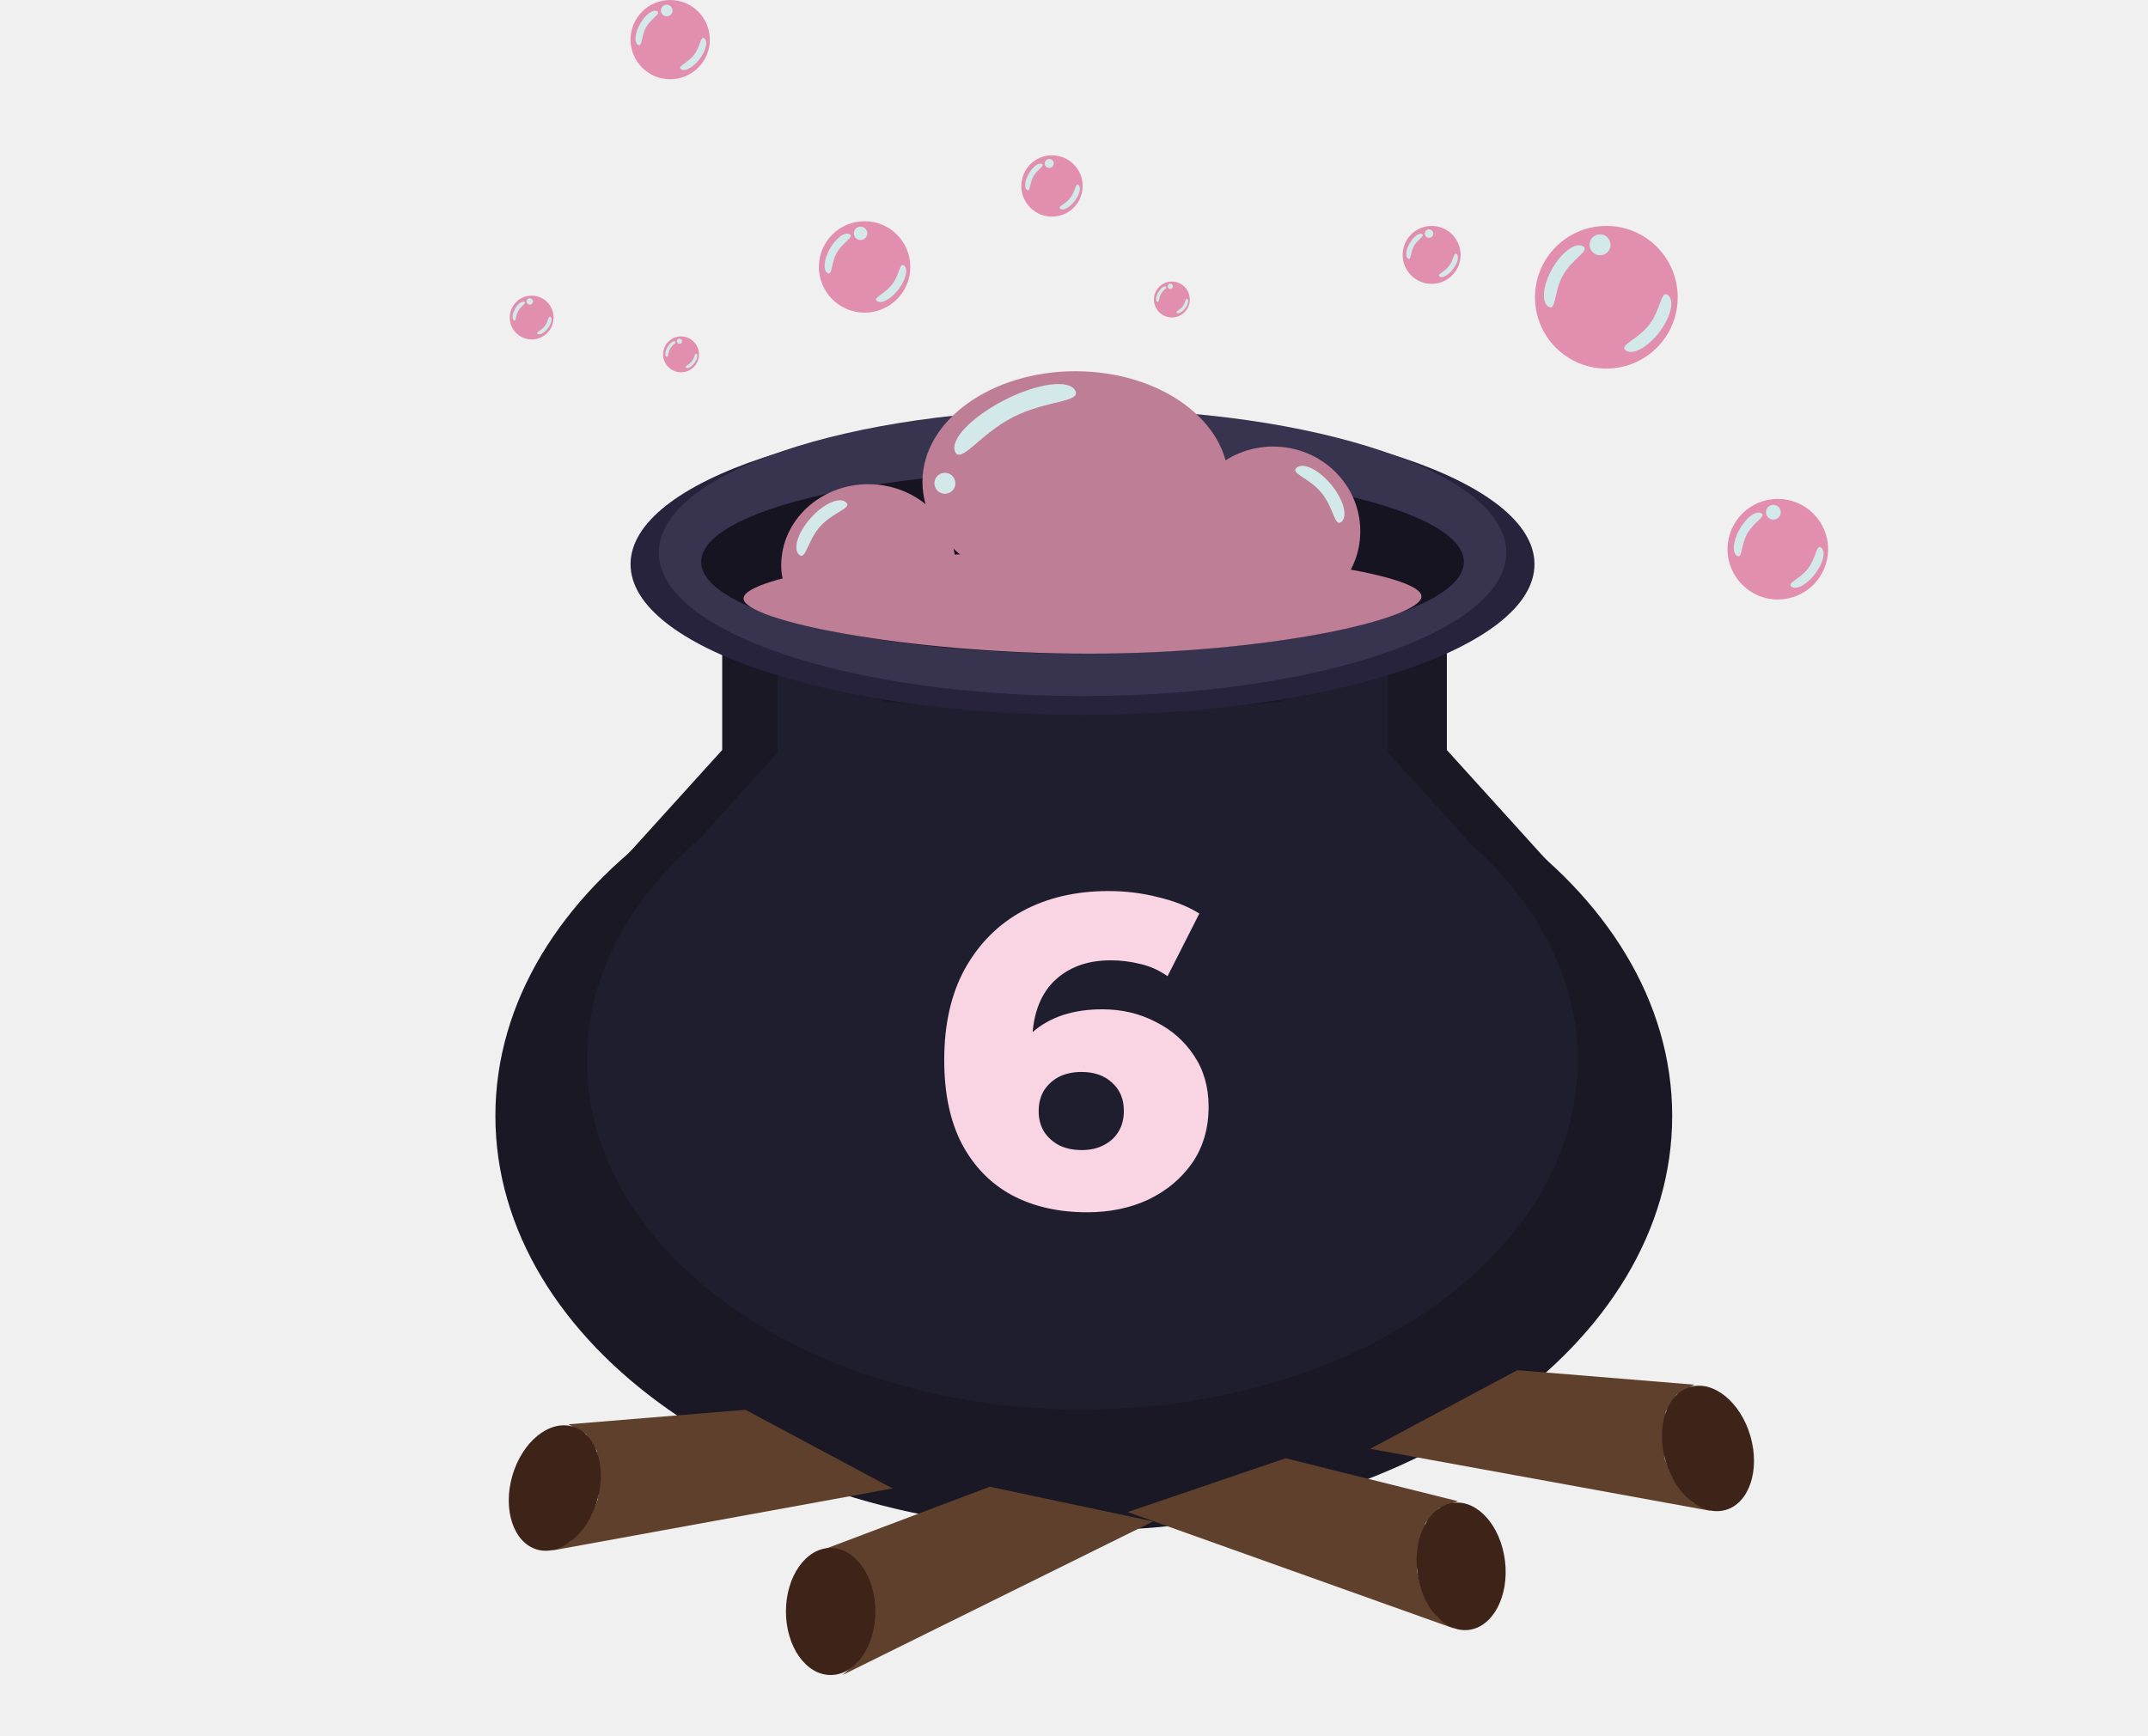
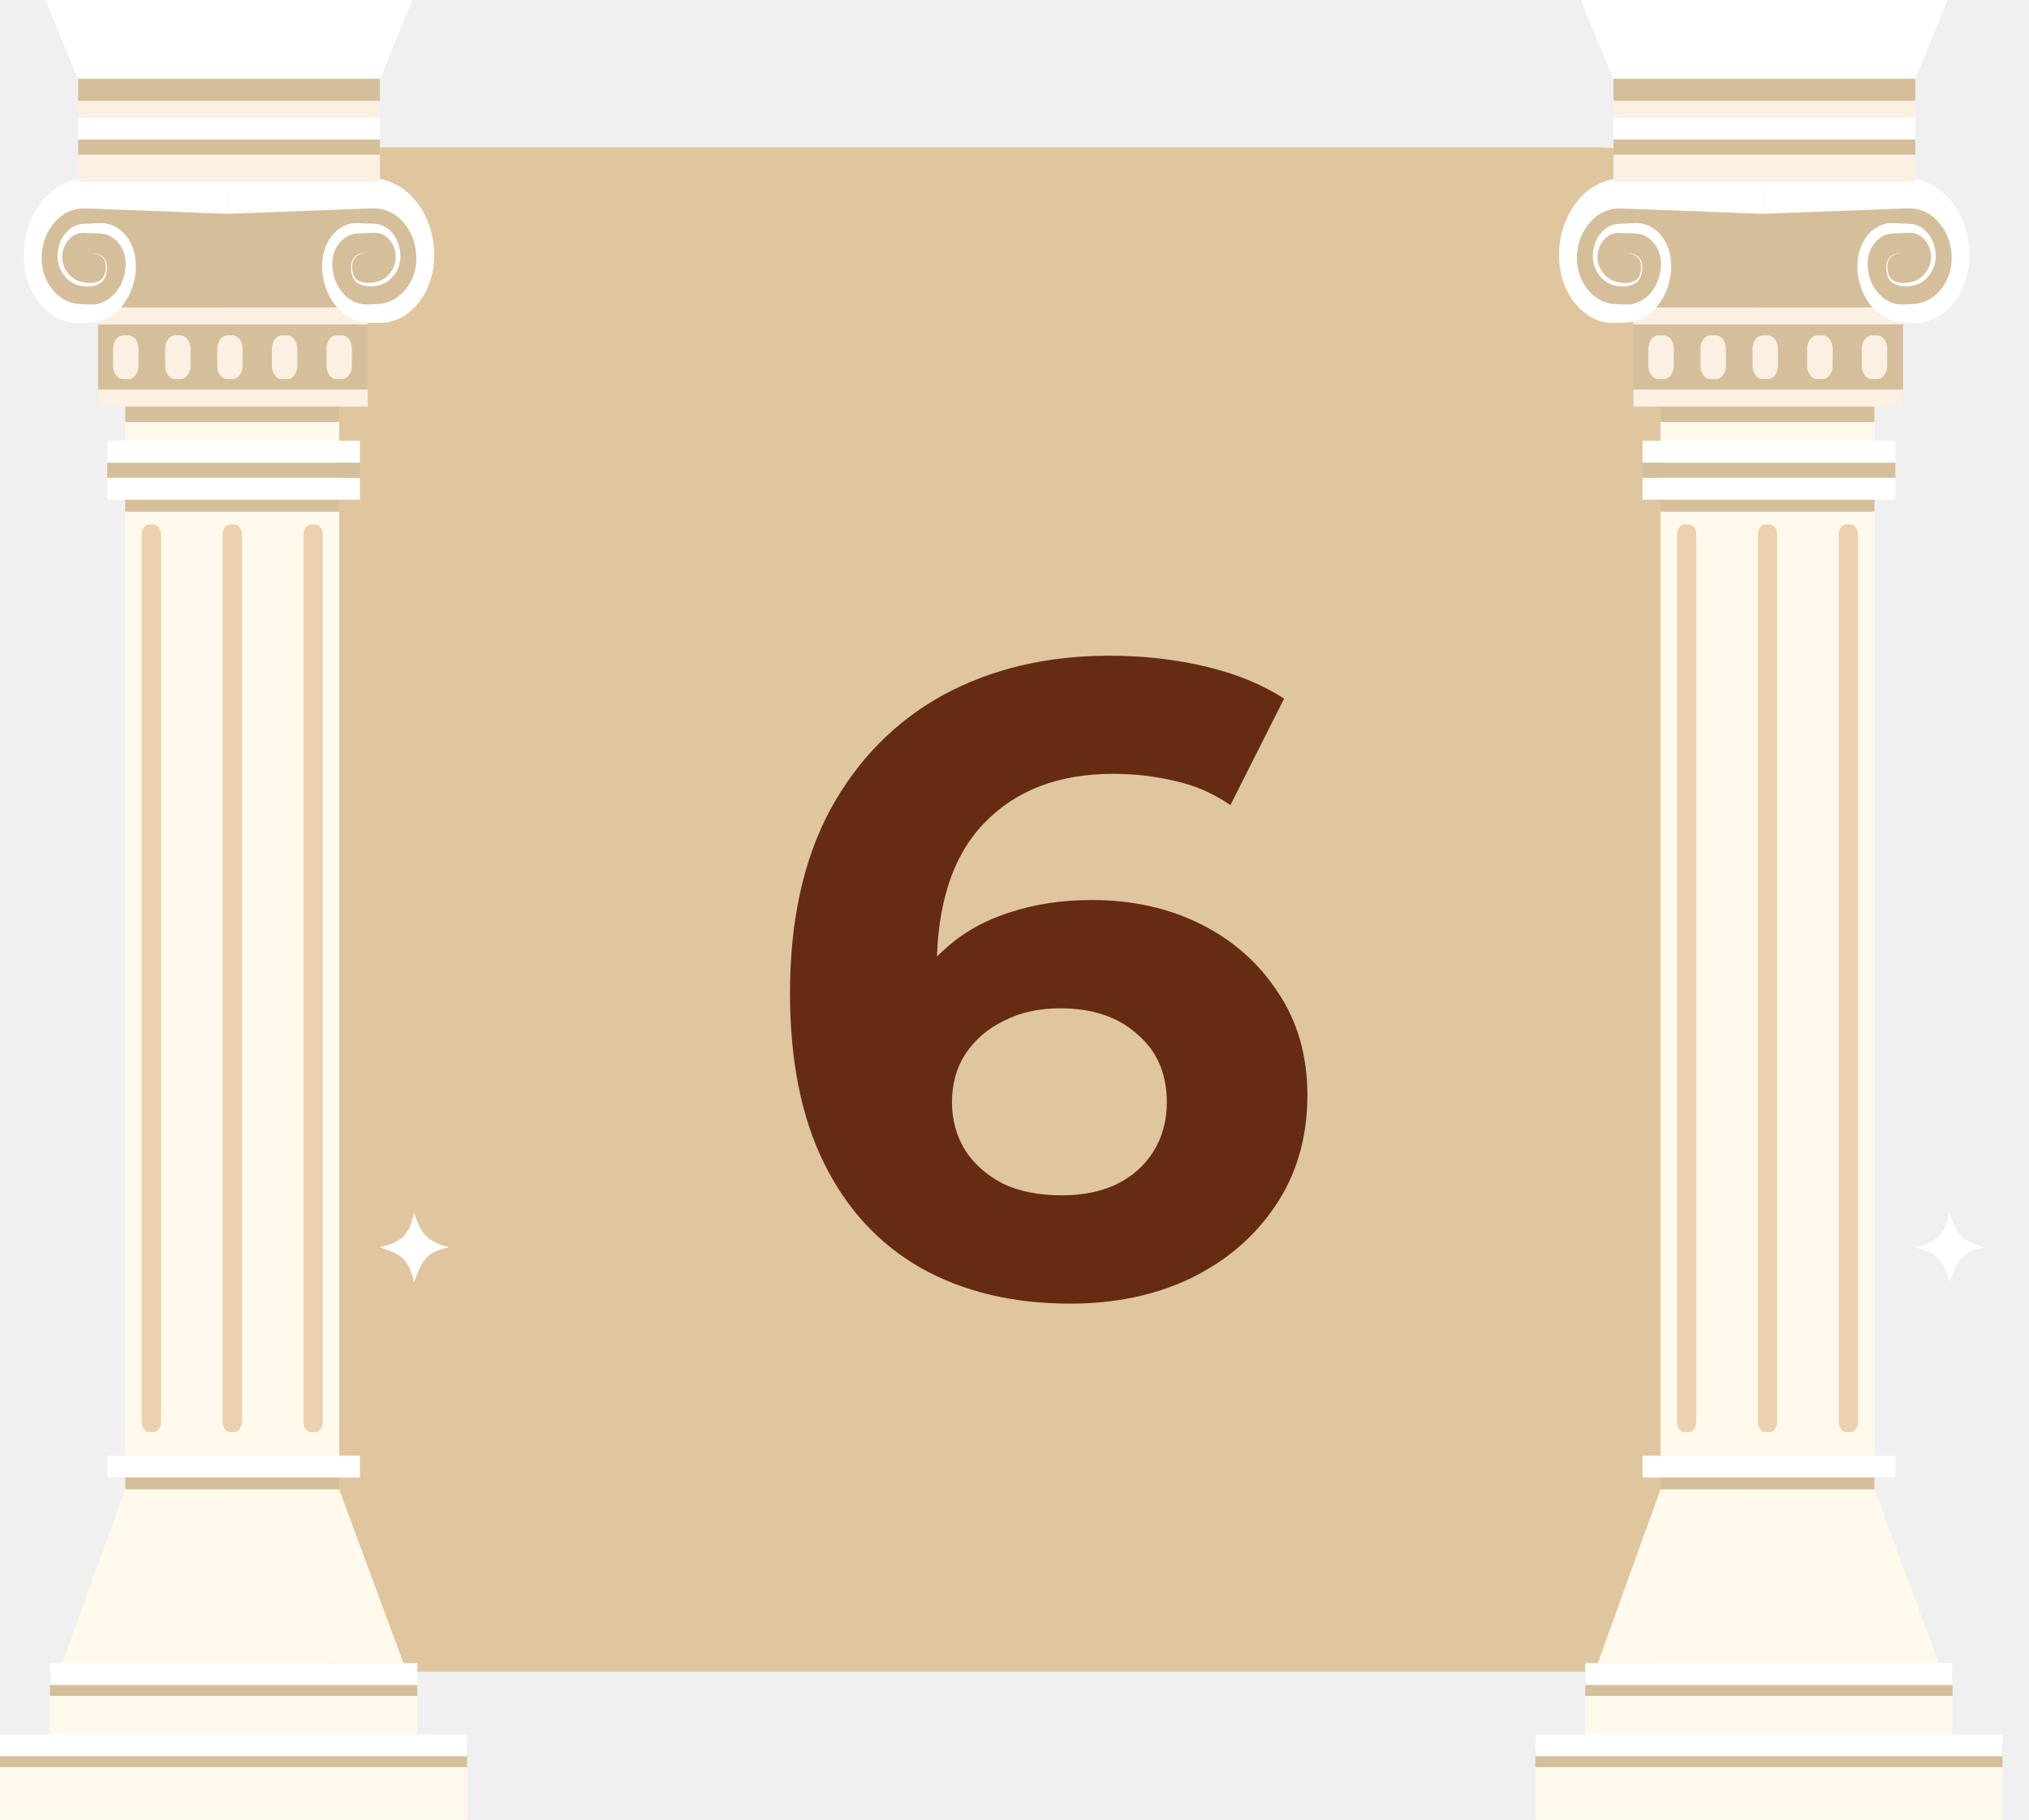
- <svg xmlns="http://www.w3.org/2000/svg" width="146" height="118" viewBox="0 0 146 118" fill="none">
-   <path d="M113.659 75.868C113.659 91.433 95.754 104.051 73.666 104.051C51.578 104.051 33.672 91.433 33.672 75.868C33.672 60.304 51.578 47.687 73.666 47.687C95.754 47.687 113.659 60.304 113.659 75.868Z" fill="#191824" />
-   <path d="M69.894 47.866L42.217 58.58L49.088 50.991L49.088 43.076L57.778 46.91L69.894 47.866Z" fill="#191824" />
-   <path d="M74.168 48.249L105.215 58.582L98.344 50.993L98.344 43.078L89.655 46.912L74.168 48.249Z" fill="#191824" />
-   <path d="M107.235 72.1C107.235 85.205 92.159 95.828 73.561 95.828C54.964 95.828 39.888 85.205 39.888 72.1C39.888 58.995 54.964 48.372 73.561 48.372C92.159 48.372 107.235 58.995 107.235 72.1Z" fill="#1F1E2E" />
-   <path d="M70.386 48.523L47.083 57.543L52.868 51.154L52.868 44.49L60.184 47.717L70.386 48.523Z" fill="#1F1E2E" />
-   <path d="M73.986 48.845L100.126 57.545L94.341 51.156L94.341 44.492L87.025 47.719L73.986 48.845Z" fill="#1F1E2E" />
-   <ellipse cx="73.579" cy="38.36" rx="30.72" ry="10.24" fill="#27233C" />
-   <ellipse cx="73.578" cy="37.56" rx="28.8" ry="9.76" fill="#383450" />
-   <ellipse cx="73.579" cy="38.2" rx="25.92" ry="6.24" fill="#151420" />
-   <ellipse cx="73.099" cy="32.76" rx="10.4" ry="7.52" fill="#BD7E96" />
-   <ellipse cx="86.539" cy="36.12" rx="5.92" ry="5.76" fill="#BD7E96" />
-   <path d="M64.94 38.435C64.94 41.48 62.289 41.236 59.02 41.236C55.75 41.236 53.1 41.48 53.1 38.435C53.1 35.389 55.75 32.92 59.02 32.92C62.289 32.92 64.94 35.389 64.94 38.435Z" fill="#BD7E96" />
-   <path d="M96.619 40.55C96.619 42.051 86.384 44.44 74.027 44.44C61.671 44.44 50.539 42.188 50.539 40.687C50.539 39.186 61.473 37.4 73.829 37.4C86.186 37.4 96.619 39.049 96.619 40.55Z" fill="#BD7E96" />
-   <path d="M55.98 105.347L67.277 101.08L78.38 103.436L57.264 113.88L58.291 112.989L58.804 112.033L59.19 110.823L59.318 109.677L59.061 108.212L58.355 106.557L57.328 105.665L55.98 105.347Z" fill="#5F402C" />
-   <path d="M38.636 96.835L50.667 95.848L60.671 101.196L37.495 105.42L38.728 104.845L39.487 104.066L40.193 103.005L40.635 101.935L40.797 100.452L40.579 98.659L39.842 97.515L38.636 96.835Z" fill="#5F402C" />
-   <ellipse cx="37.71" cy="101.168" rx="3.005" ry="4.352" transform="matrix(0.960822 0.277167 -0.277168 0.960821 29.5181 -6.48838)" fill="#3E2318" />
-   <path d="M99.1 102.065L87.387 99.143L76.65 102.8L98.836 110.721L97.712 109.954L97.089 109.062L96.564 107.901L96.301 106.774L96.382 105.284L96.887 103.55L97.8 102.541L99.1 102.065Z" fill="#5F402C" />
-   <ellipse cx="3.005" cy="4.352" rx="3.005" ry="4.352" transform="matrix(-0.993022 0.117929 0.11793 0.993022 101.783 101.816)" fill="#3E2318" />
-   <path d="M115.165 94.141L103.134 93.155L93.13 98.502L116.306 102.726L115.072 102.151L114.314 101.372L113.607 100.312L113.165 99.242L113.004 97.758L113.221 95.966L113.959 94.822L115.165 94.141Z" fill="#5F402C" />
-   <ellipse cx="3.005" cy="4.352" rx="3.005" ry="4.352" transform="matrix(-0.960822 0.277167 0.277168 0.960822 117.771 93.4609)" fill="#3E2318" />
-   <ellipse cx="56.46" cy="109.56" rx="3.04" ry="4.32" fill="#3E2318" />
-   <ellipse cx="109.184" cy="20.21" rx="4.85" ry="4.85" fill="#E28EAE" />
-   <path d="M112.782 22.587C111.989 23.626 110.966 24.179 110.497 23.821C110.027 23.463 111.31 23.108 112.102 22.069C112.895 21.029 112.897 19.698 113.366 20.056C113.836 20.414 113.574 21.547 112.782 22.587Z" fill="#D3E8E8" />
-   <path d="M105.5 18.276C106.144 17.138 107.083 16.452 107.597 16.743C108.11 17.034 106.888 17.559 106.244 18.697C105.6 19.834 105.778 21.153 105.264 20.862C104.75 20.571 104.856 19.413 105.5 18.276Z" fill="#D3E8E8" />
-   <path d="M68.27 27.201C70.524 26.049 72.681 25.763 73.09 26.562C73.499 27.361 71.115 27.206 68.862 28.358C66.609 29.51 65.339 31.533 64.93 30.734C64.522 29.935 66.017 28.353 68.27 27.201Z" fill="#D3E8E8" />
-   <path d="M55.108 35.215C55.988 34.231 57.061 33.756 57.506 34.153C57.95 34.55 56.631 34.806 55.751 35.791C54.871 36.775 54.764 38.114 54.319 37.717C53.875 37.319 54.228 36.2 55.108 35.215Z" fill="#D3E8E8" />
-   <path d="M90.485 32.954C89.646 31.935 88.593 31.416 88.133 31.795C87.672 32.174 88.98 32.483 89.819 33.502C90.658 34.522 90.71 35.864 91.171 35.485C91.631 35.106 91.324 33.973 90.485 32.954Z" fill="#D3E8E8" />
-   <ellipse cx="108.756" cy="16.644" rx="0.713" ry="0.713" fill="#D3E8E8" />
-   <ellipse cx="64.225" cy="32.858" rx="0.713" ry="0.713" fill="#D3E8E8" />
-   <ellipse cx="45.553" cy="2.694" rx="2.694" ry="2.694" fill="#E28EAE" />
-   <path d="M47.551 4.014C47.111 4.591 46.543 4.898 46.282 4.699C46.021 4.501 46.733 4.304 47.174 3.726C47.614 3.149 47.615 2.409 47.876 2.608C48.137 2.807 47.991 3.436 47.551 4.014Z" fill="#D3E8E8" />
-   <path d="M43.507 1.619C43.865 0.988 44.386 0.606 44.672 0.768C44.957 0.93 44.278 1.221 43.92 1.853C43.562 2.485 43.661 3.217 43.376 3.056C43.091 2.894 43.149 2.251 43.507 1.619Z" fill="#D3E8E8" />
-   <ellipse cx="45.316" cy="0.713" rx="0.396" ry="0.396" fill="#D3E8E8" />
-   <ellipse cx="79.652" cy="20.363" rx="1.22" ry="1.22" fill="#E28EAE" />
-   <path d="M80.557 20.961C80.358 21.223 80.1 21.362 79.982 21.272C79.864 21.182 80.187 21.092 80.386 20.831C80.586 20.569 80.586 20.234 80.704 20.324C80.823 20.414 80.757 20.7 80.557 20.961Z" fill="#D3E8E8" />
-   <path d="M78.725 19.877C78.887 19.59 79.123 19.418 79.252 19.491C79.382 19.564 79.074 19.696 78.912 19.982C78.75 20.269 78.795 20.6 78.665 20.527C78.536 20.454 78.563 20.163 78.725 19.877Z" fill="#D3E8E8" />
-   <ellipse cx="79.544" cy="19.465" rx="0.179" ry="0.179" fill="#D3E8E8" />
-   <ellipse cx="71.503" cy="12.644" rx="2.084" ry="2.084" fill="#E28EAE" />
-   <path d="M73.049 13.665C72.709 14.111 72.269 14.349 72.068 14.195C71.866 14.041 72.417 13.889 72.757 13.442C73.098 12.995 73.099 12.424 73.3 12.578C73.502 12.731 73.39 13.218 73.049 13.665Z" fill="#D3E8E8" />
-   <path d="M69.921 11.812C70.198 11.324 70.601 11.029 70.822 11.154C71.042 11.279 70.517 11.505 70.24 11.993C69.964 12.482 70.04 13.049 69.82 12.924C69.599 12.799 69.644 12.301 69.921 11.812Z" fill="#D3E8E8" />
-   <ellipse cx="71.318" cy="11.111" rx="0.306" ry="0.306" fill="#D3E8E8" />
-   <ellipse cx="58.767" cy="18.148" rx="3.108" ry="3.108" fill="#E28EAE" />
-   <path d="M61.074 19.671C60.566 20.338 59.91 20.692 59.609 20.462C59.308 20.233 60.13 20.006 60.638 19.339C61.146 18.673 61.147 17.82 61.448 18.049C61.749 18.279 61.581 19.005 61.074 19.671Z" fill="#D3E8E8" />
-   <path d="M56.407 16.909C56.819 16.18 57.421 15.74 57.75 15.926C58.08 16.113 57.296 16.449 56.883 17.178C56.47 17.907 56.584 18.753 56.255 18.566C55.926 18.38 55.994 17.637 56.407 16.909Z" fill="#D3E8E8" />
-   <ellipse cx="58.493" cy="15.863" rx="0.457" ry="0.457" fill="#D3E8E8" />
-   <ellipse cx="120.838" cy="37.339" rx="3.419" ry="3.419" fill="#E28EAE" />
-   <path d="M123.374 39.014C122.816 39.747 122.094 40.137 121.763 39.885C121.432 39.632 122.336 39.382 122.895 38.649C123.454 37.916 123.455 36.978 123.786 37.23C124.117 37.483 123.933 38.281 123.374 39.014Z" fill="#D3E8E8" />
-   <path d="M118.242 35.975C118.696 35.173 119.358 34.69 119.72 34.895C120.082 35.1 119.22 35.47 118.766 36.272C118.312 37.074 118.437 38.004 118.075 37.799C117.713 37.593 117.788 36.777 118.242 35.975Z" fill="#D3E8E8" />
-   <ellipse cx="120.537" cy="34.825" rx="0.503" ry="0.503" fill="#D3E8E8" />
-   <ellipse cx="97.308" cy="17.329" rx="1.969" ry="1.969" fill="#E28EAE" />
-   <path d="M98.767 18.293C98.445 18.715 98.03 18.94 97.84 18.794C97.649 18.649 98.17 18.505 98.491 18.083C98.813 17.661 98.814 17.121 99.004 17.266C99.195 17.412 99.089 17.871 98.767 18.293Z" fill="#D3E8E8" />
-   <path d="M95.812 16.543C96.074 16.082 96.455 15.803 96.663 15.921C96.872 16.039 96.376 16.253 96.114 16.714C95.853 17.176 95.925 17.711 95.716 17.593C95.508 17.475 95.551 17.005 95.812 16.543Z" fill="#D3E8E8" />
-   <ellipse cx="97.133" cy="15.881" rx="0.289" ry="0.289" fill="#D3E8E8" />
-   <ellipse cx="36.138" cy="21.59" rx="1.489" ry="1.489" fill="#E28EAE" />
-   <path d="M37.242 22.32C36.999 22.639 36.685 22.809 36.541 22.699C36.397 22.589 36.79 22.48 37.034 22.161C37.277 21.842 37.278 21.433 37.422 21.543C37.566 21.653 37.486 22.001 37.242 22.32Z" fill="#D3E8E8" />
-   <path d="M35.007 20.996C35.205 20.646 35.493 20.436 35.651 20.525C35.809 20.614 35.433 20.776 35.235 21.125C35.037 21.474 35.092 21.88 34.934 21.79C34.777 21.701 34.809 21.345 35.007 20.996Z" fill="#D3E8E8" />
-   <ellipse cx="36.007" cy="20.495" rx="0.219" ry="0.219" fill="#D3E8E8" />
-   <ellipse cx="46.29" cy="24.093" rx="1.22" ry="1.22" fill="#E28EAE" />
-   <path d="M47.195 24.691C46.996 24.953 46.738 25.092 46.62 25.002C46.502 24.912 46.825 24.822 47.024 24.561C47.223 24.299 47.224 23.964 47.342 24.054C47.46 24.144 47.394 24.429 47.195 24.691Z" fill="#D3E8E8" />
-   <path d="M45.363 23.606C45.525 23.32 45.761 23.147 45.89 23.22C46.02 23.294 45.712 23.426 45.55 23.712C45.388 23.998 45.432 24.33 45.303 24.257C45.174 24.184 45.201 23.892 45.363 23.606Z" fill="#D3E8E8" />
-   <ellipse cx="46.182" cy="23.196" rx="0.179" ry="0.179" fill="#D3E8E8" />
-   <path d="M73.899 82.42C71.939 82.42 70.229 82.03 68.769 81.25C67.329 80.47 66.199 79.31 65.379 77.77C64.579 76.23 64.179 74.33 64.179 72.07C64.179 69.63 64.649 67.56 65.589 65.86C66.549 64.14 67.859 62.83 69.519 61.93C71.199 61.03 73.139 60.58 75.339 60.58C76.519 60.58 77.649 60.72 78.729 61C79.829 61.26 80.759 61.63 81.519 62.11L79.359 66.37C78.759 65.95 78.129 65.67 77.469 65.53C76.829 65.37 76.169 65.29 75.489 65.29C73.869 65.29 72.569 65.78 71.589 66.76C70.629 67.74 70.149 69.17 70.149 71.05C70.149 71.39 70.149 71.75 70.149 72.13C70.169 72.49 70.209 72.86 70.269 73.24L68.769 72.01C69.169 71.27 69.649 70.65 70.209 70.15C70.789 69.65 71.469 69.27 72.249 69.01C73.049 68.75 73.939 68.62 74.919 68.62C76.239 68.62 77.439 68.9 78.519 69.46C79.619 70 80.499 70.77 81.159 71.77C81.819 72.75 82.149 73.91 82.149 75.25C82.149 76.71 81.779 77.98 81.039 79.06C80.299 80.12 79.309 80.95 78.069 81.55C76.829 82.13 75.439 82.42 73.899 82.42ZM73.539 78.19C74.099 78.19 74.589 78.08 75.009 77.86C75.449 77.64 75.789 77.33 76.029 76.93C76.269 76.53 76.389 76.06 76.389 75.52C76.389 74.72 76.119 74.08 75.579 73.6C75.059 73.12 74.369 72.88 73.509 72.88C72.929 72.88 72.419 72.99 71.979 73.21C71.559 73.43 71.219 73.74 70.959 74.14C70.719 74.54 70.599 75.01 70.599 75.55C70.599 76.07 70.719 76.53 70.959 76.93C71.199 77.31 71.539 77.62 71.979 77.86C72.419 78.08 72.939 78.19 73.539 78.19Z" fill="#F9D4E2" />
+ <svg xmlns="http://www.w3.org/2000/svg" width="68" height="61" viewBox="0 0 68 61" fill="none">
+   <path d="M53.539 4.939H12.742C9.898 4.939 7.592 7.245 7.592 10.09V50.887C7.592 53.731 9.898 56.038 12.742 56.038H53.539C56.384 56.038 58.69 53.731 58.69 50.887V10.09C58.69 7.245 56.384 4.939 53.539 4.939Z" fill="#E0C69F" />
+   <path d="M35.865 43.7C33.946 43.7 32.276 43.3 30.855 42.5C29.456 41.7 28.375 40.53 27.616 38.99C26.855 37.45 26.476 35.55 26.476 33.29C26.476 30.87 26.925 28.82 27.826 27.14C28.745 25.46 30.006 24.18 31.605 23.3C33.225 22.42 35.086 21.98 37.185 21.98C38.306 21.98 39.376 22.1 40.395 22.34C41.416 22.58 42.295 22.94 43.035 23.42L41.236 26.99C40.656 26.59 40.035 26.32 39.376 26.18C38.715 26.02 38.026 25.94 37.306 25.94C35.486 25.94 34.045 26.49 32.986 27.59C31.925 28.69 31.395 30.32 31.395 32.48C31.395 32.84 31.395 33.24 31.395 33.68C31.416 34.12 31.476 34.56 31.576 35L30.226 33.74C30.605 32.96 31.096 32.31 31.695 31.79C32.295 31.25 33.005 30.85 33.825 30.59C34.666 30.31 35.586 30.17 36.586 30.17C37.946 30.17 39.166 30.44 40.245 30.98C41.325 31.52 42.185 32.28 42.825 33.26C43.486 34.24 43.816 35.39 43.816 36.71C43.816 38.13 43.456 39.37 42.736 40.43C42.035 41.47 41.086 42.28 39.886 42.86C38.706 43.42 37.365 43.7 35.865 43.7ZM35.596 40.07C36.276 40.07 36.876 39.95 37.395 39.71C37.935 39.45 38.355 39.08 38.656 38.6C38.956 38.12 39.105 37.57 39.105 36.95C39.105 35.99 38.776 35.23 38.115 34.67C37.475 34.09 36.615 33.8 35.535 33.8C34.816 33.8 34.185 33.94 33.645 34.22C33.105 34.48 32.675 34.85 32.355 35.33C32.056 35.79 31.905 36.33 31.905 36.95C31.905 37.55 32.056 38.09 32.355 38.57C32.656 39.03 33.075 39.4 33.615 39.68C34.156 39.94 34.816 40.07 35.596 40.07Z" fill="#662B13" />
+   <g clip-path="url(#clip0_5568_17040)">
+     <path d="M3.288 13.342L12.325 13.342V10.304L3.288 10.304V13.342Z" fill="#D5BF9B" />
+     <path d="M4.195 14.956L11.368 14.956V13.342L4.195 13.342V14.956Z" fill="#FBF0E1" />
+     <path d="M4.195 49.93H11.368L11.368 13.344H4.195L4.195 49.93Z" fill="#FFFAEB" />
+     <path d="M4.195 14.149L11.368 14.149V13.342L4.195 13.342V14.149Z" fill="#D5BF9B" />
+     <path d="M4.195 17.154H11.368V16.347H4.195V17.154Z" fill="#D5BF9B" />
+     <path d="M3.288 10.875L12.325 10.875V10.306L3.288 10.306V10.875Z" fill="#FBF0E1" />
+     <path d="M3.288 13.63L12.325 13.63V13.06L3.288 13.06V13.63Z" fill="#FBF0E1" />
+     <path d="M11.675 10.306H3.68C3.68 10.306 1.595 11.084 1.163 9.154C0.73 7.223 2.253 6.481 3.319 6.481C4.385 6.481 12.109 6.11 13.133 6.631C14.159 7.149 14.563 8.378 14.187 9.154C13.809 9.931 13.757 10.641 11.675 10.306Z" fill="#D5BF9B" />
+     <path d="M7.676 5.794L3.118 5.966L2.828 5.98C2.714 5.987 2.603 6 2.493 6.029C2.271 6.086 2.056 6.182 1.855 6.322C1.454 6.604 1.114 7.066 0.932 7.646C0.748 8.217 0.745 8.909 0.952 9.48C1.154 10.048 1.525 10.457 1.933 10.662C2.138 10.766 2.353 10.821 2.568 10.828C2.791 10.828 2.936 10.826 3.168 10.804C3.601 10.745 4.017 10.452 4.283 9.976C4.544 9.509 4.657 8.831 4.434 8.27C4.216 7.725 3.761 7.454 3.348 7.481L2.775 7.504C2.562 7.517 2.352 7.629 2.193 7.822C2.032 8.011 1.927 8.295 1.929 8.589C1.926 8.897 2.064 9.155 2.223 9.318C2.382 9.49 2.589 9.571 2.78 9.59C2.973 9.613 3.175 9.605 3.359 9.49C3.56 9.38 3.624 9.043 3.563 8.797C3.482 8.526 3.246 8.481 3.068 8.496C3.248 8.492 3.475 8.564 3.534 8.81C3.577 9.045 3.51 9.336 3.333 9.412C3.165 9.503 2.973 9.497 2.791 9.463C2.607 9.429 2.435 9.346 2.301 9.185C2.167 9.032 2.072 8.812 2.085 8.596C2.093 8.369 2.183 8.161 2.314 8.021C2.444 7.879 2.613 7.805 2.78 7.807L3.347 7.827C3.689 7.831 4.018 8.083 4.151 8.469C4.285 8.842 4.19 9.336 3.985 9.658C3.775 9.99 3.454 10.19 3.13 10.207C2.982 10.211 2.748 10.202 2.592 10.187C2.427 10.168 2.266 10.113 2.12 10.026C1.824 9.851 1.58 9.535 1.468 9.16C1.354 8.793 1.375 8.359 1.509 7.998C1.641 7.636 1.879 7.343 2.16 7.17C2.301 7.087 2.452 7.03 2.606 7.004C2.682 6.991 2.761 6.987 2.837 6.987L3.116 6.996L7.675 7.169V5.796L7.676 5.794Z" fill="white" />
+     <path d="M7.673 7.166L12.231 6.994L12.511 6.985C12.589 6.985 12.665 6.986 12.742 7.002C12.896 7.028 13.046 7.083 13.187 7.168C13.468 7.339 13.707 7.634 13.839 7.996C13.973 8.359 13.993 8.791 13.88 9.158C13.767 9.533 13.524 9.849 13.228 10.023C13.08 10.11 12.919 10.165 12.756 10.184C12.6 10.199 12.365 10.209 12.217 10.205C11.892 10.188 11.573 9.987 11.363 9.656C11.158 9.332 11.063 8.84 11.197 8.467C11.33 8.081 11.659 7.827 12.001 7.825L12.568 7.804C12.734 7.802 12.903 7.876 13.034 8.018C13.165 8.158 13.254 8.367 13.263 8.594C13.275 8.81 13.18 9.031 13.046 9.183C12.912 9.344 12.742 9.427 12.557 9.461C12.375 9.497 12.182 9.501 12.015 9.41C11.838 9.334 11.771 9.044 11.814 8.808C11.871 8.562 12.099 8.49 12.28 8.494C12.102 8.478 11.864 8.522 11.785 8.795C11.723 9.043 11.789 9.378 11.989 9.488C12.173 9.603 12.375 9.609 12.568 9.588C12.759 9.567 12.966 9.488 13.125 9.315C13.284 9.152 13.422 8.893 13.419 8.586C13.419 8.295 13.314 8.011 13.155 7.819C12.996 7.626 12.787 7.517 12.573 7.501L12 7.479C11.587 7.452 11.133 7.723 10.914 8.268C10.691 8.829 10.804 9.506 11.065 9.974C11.331 10.449 11.748 10.743 12.18 10.802C12.411 10.822 12.557 10.826 12.78 10.826C12.995 10.817 13.21 10.764 13.415 10.659C13.824 10.455 14.195 10.046 14.396 9.478C14.601 8.908 14.598 8.215 14.416 7.643C14.234 7.064 13.894 6.602 13.495 6.32C13.293 6.18 13.077 6.081 12.857 6.026C12.746 5.998 12.633 5.983 12.522 5.977L12.231 5.964L7.673 5.792V7.164V7.166Z" fill="white" />
+     <path d="M2.62 4.283L12.735 4.283V-3.09944e-05L2.62 -3.09944e-05V4.283Z" fill="#FBF0E1" />
+     <path d="M2.62 3.381L12.735 3.381V-2.55108e-05L2.62 -2.55108e-05V3.381Z" fill="#D5BF9B" />
+     <path d="M2.62 6.085L12.735 6.085V4.677L2.62 4.677V6.085Z" fill="#FBF0E1" />
+     <path d="M2.62 5.184L12.735 5.184V4.677L2.62 4.677V5.184Z" fill="#D5BF9B" />
+     <path d="M2.611 2.639H12.734L13.824 0H1.523L2.611 2.639Z" fill="white" />
+     <path d="M2.62 4.677L12.735 4.677V3.944L2.62 3.944V4.677Z" fill="white" />
+     <path d="M3.594 16.016H12.065V15.508L3.594 15.508V16.016Z" fill="#D5BF9B" />
+     <path d="M3.594 15.508L12.065 15.508V14.776L3.594 14.776V15.508Z" fill="white" />
+     <path d="M3.594 16.75H12.065V16.018H3.594V16.75Z" fill="white" />
+     <path d="M4.195 49.93H11.368V49.123H4.195V49.93Z" fill="#D5BF9B" />
+     <path d="M3.594 49.526H12.065V48.794H3.594V49.526Z" fill="white" />
+     <path d="M1.675 56.85H13.983V56.117H1.675V56.85Z" fill="#D5BF9B" />
+     <path d="M1.675 58.141H13.983V56.85H1.675V58.141Z" fill="#FFFAEB" />
+     <path d="M1.675 56.483H13.983V55.75H1.675V56.483Z" fill="white" />
+     <path d="M2.28882e-05 59.239H15.658V58.506H2.28882e-05V59.239Z" fill="#D5BF9B" />
+     <path d="M2.28882e-05 61.002H15.658V59.241H2.28882e-05V61.002Z" fill="#FFFAEB" />
+     <path d="M2.28882e-05 58.874H15.658V58.141H2.28882e-05V58.874Z" fill="white" />
+     <path d="M11.274 12.708H11.46C11.644 12.708 11.793 12.506 11.793 12.256V11.695C11.793 11.445 11.644 11.243 11.46 11.243H11.274C11.09 11.243 10.941 11.445 10.941 11.695V12.256C10.941 12.506 11.09 12.708 11.274 12.708Z" fill="#FBF0E1" />
+     <path d="M9.444 12.708H9.63C9.814 12.708 9.963 12.506 9.963 12.256V11.695C9.963 11.445 9.814 11.243 9.63 11.243H9.444C9.26 11.243 9.111 11.445 9.111 11.695V12.256C9.111 12.506 9.26 12.708 9.444 12.708Z" fill="#FBF0E1" />
+     <path d="M7.613 12.708H7.799C7.983 12.708 8.132 12.506 8.132 12.256V11.695C8.132 11.445 7.983 11.243 7.799 11.243H7.613C7.429 11.243 7.28 11.445 7.28 11.695V12.256C7.28 12.506 7.429 12.708 7.613 12.708Z" fill="#FBF0E1" />
+     <path d="M5.867 12.708H6.053C6.237 12.708 6.386 12.506 6.386 12.256V11.695C6.386 11.445 6.237 11.243 6.053 11.243H5.867C5.683 11.243 5.534 11.445 5.534 11.695V12.256C5.534 12.506 5.683 12.708 5.867 12.708Z" fill="#FBF0E1" />
+     <path d="M4.123 12.708H4.308C4.493 12.708 4.642 12.506 4.642 12.256V11.695C4.642 11.445 4.493 11.243 4.308 11.243H4.123C3.939 11.243 3.789 11.445 3.789 11.695V12.256C3.789 12.506 3.939 12.708 4.123 12.708Z" fill="#FBF0E1" />
+     <path d="M7.853 48.006H7.712C7.573 48.006 7.46 47.853 7.46 47.663L7.46 17.922C7.46 17.733 7.573 17.58 7.712 17.58H7.853C7.993 17.58 8.106 17.733 8.106 17.922L8.106 47.663C8.106 47.853 7.993 48.006 7.853 48.006Z" fill="#EBD1AD" />
+     <path d="M10.564 48.006H10.423C10.283 48.006 10.17 47.853 10.17 47.663L10.17 17.922C10.17 17.733 10.283 17.58 10.423 17.58H10.564C10.703 17.58 10.816 17.733 10.816 17.922L10.816 47.663C10.816 47.853 10.703 48.006 10.564 48.006Z" fill="#EBD1AD" />
+     <path d="M5.143 48.006H5.002C4.862 48.006 4.749 47.853 4.749 47.663L4.749 17.922C4.749 17.733 4.862 17.58 5.002 17.58H5.143C5.283 17.58 5.396 17.733 5.396 17.922L5.396 47.663C5.396 47.853 5.283 48.006 5.143 48.006Z" fill="#EBD1AD" />
+     <path d="M2.092 55.752H13.522L11.368 49.93H4.195L2.092 55.752Z" fill="#FFFAEB" />
+     <path d="M15.035 41.813C14.332 41.627 14.086 41.367 13.879 40.657C13.736 41.371 13.498 41.637 12.722 41.813C13.497 42.013 13.719 42.29 13.879 42.97C14.113 42.318 14.251 41.958 15.035 41.813Z" fill="white" />
+     <path d="M15.035 41.813C14.332 41.627 14.086 41.367 13.879 40.657C13.736 41.371 13.498 41.637 12.722 41.813C13.497 42.013 13.719 42.29 13.879 42.97C14.113 42.318 14.251 41.958 15.035 41.813Z" fill="white" />
+   </g>
+   <g clip-path="url(#clip1_5568_17040)">
+     <path d="M54.742 13.342L63.779 13.342V10.304L54.742 10.304V13.342Z" fill="#D5BF9B" />
+     <path d="M55.65 14.956L62.822 14.956V13.342L55.65 13.342V14.956Z" fill="#FBF0E1" />
+     <path d="M55.65 49.93H62.822V13.344H55.65V49.93Z" fill="#FFFAEB" />
+     <path d="M55.65 14.149L62.822 14.149V13.342L55.65 13.342V14.149Z" fill="#D5BF9B" />
+     <path d="M55.65 17.154H62.822V16.347H55.65V17.154Z" fill="#D5BF9B" />
+     <path d="M54.742 10.875L63.779 10.875V10.306L54.742 10.306V10.875Z" fill="#FBF0E1" />
+     <path d="M54.742 13.63L63.779 13.63V13.06L54.742 13.06V13.63Z" fill="#FBF0E1" />
+     <path d="M63.129 10.306H55.135C55.135 10.306 53.05 11.084 52.617 9.154C52.184 7.223 53.707 6.481 54.773 6.481C55.84 6.481 63.563 6.11 64.587 6.631C65.613 7.149 66.018 8.378 65.641 9.154C65.263 9.931 65.211 10.641 63.129 10.306Z" fill="#D5BF9B" />
+     <path d="M59.13 5.794L54.572 5.966L54.282 5.98C54.169 5.987 54.057 6 53.947 6.029C53.725 6.086 53.51 6.182 53.309 6.322C52.909 6.604 52.568 7.066 52.387 7.646C52.202 8.217 52.2 8.909 52.406 9.48C52.609 10.048 52.98 10.457 53.387 10.662C53.593 10.766 53.807 10.821 54.022 10.828C54.246 10.828 54.391 10.826 54.623 10.804C55.055 10.745 55.471 10.452 55.738 9.976C55.999 9.509 56.112 8.831 55.888 8.27C55.671 7.725 55.216 7.454 54.803 7.481L54.229 7.504C54.017 7.517 53.806 7.629 53.647 7.822C53.486 8.011 53.382 8.295 53.383 8.589C53.38 8.897 53.519 9.155 53.678 9.318C53.837 9.49 54.043 9.571 54.234 9.59C54.427 9.613 54.63 9.605 54.814 9.49C55.015 9.38 55.079 9.043 55.017 8.797C54.937 8.526 54.701 8.481 54.522 8.496C54.702 8.492 54.929 8.564 54.988 8.81C55.031 9.045 54.964 9.336 54.787 9.412C54.62 9.503 54.427 9.497 54.246 9.463C54.061 9.429 53.89 9.346 53.756 9.185C53.622 9.032 53.527 8.812 53.539 8.596C53.548 8.369 53.637 8.161 53.768 8.021C53.898 7.879 54.067 7.805 54.234 7.807L54.801 7.827C55.143 7.831 55.472 8.083 55.605 8.469C55.739 8.842 55.644 9.336 55.439 9.658C55.23 9.99 54.909 10.19 54.585 10.207C54.437 10.211 54.202 10.202 54.046 10.187C53.881 10.168 53.721 10.113 53.574 10.026C53.279 9.851 53.034 9.535 52.923 9.16C52.808 8.793 52.829 8.359 52.963 7.998C53.096 7.636 53.333 7.343 53.615 7.17C53.756 7.087 53.907 7.03 54.06 7.004C54.137 6.991 54.215 6.987 54.292 6.987L54.571 6.996L59.129 7.169V5.796L59.13 5.794Z" fill="white" />
+     <path d="M59.128 7.166L63.686 6.994L63.965 6.985C64.043 6.985 64.12 6.986 64.197 7.002C64.35 7.028 64.501 7.083 64.642 7.168C64.922 7.339 65.161 7.634 65.294 7.996C65.428 8.359 65.447 8.791 65.334 9.158C65.221 9.533 64.978 9.849 64.682 10.023C64.534 10.11 64.374 10.165 64.211 10.184C64.054 10.199 63.82 10.209 63.672 10.205C63.347 10.188 63.027 9.987 62.818 9.656C62.613 9.332 62.518 8.84 62.652 8.467C62.784 8.081 63.114 7.827 63.456 7.825L64.022 7.804C64.188 7.802 64.357 7.876 64.488 8.018C64.62 8.158 64.709 8.367 64.717 8.594C64.73 8.81 64.635 9.031 64.501 9.183C64.367 9.344 64.197 9.427 64.011 9.461C63.83 9.497 63.637 9.501 63.469 9.41C63.292 9.334 63.225 9.044 63.269 8.808C63.326 8.562 63.553 8.49 63.735 8.494C63.556 8.478 63.319 8.522 63.239 8.795C63.178 9.043 63.243 9.378 63.443 9.488C63.627 9.603 63.83 9.609 64.022 9.588C64.213 9.567 64.42 9.488 64.579 9.315C64.738 9.152 64.876 8.893 64.874 8.586C64.874 8.295 64.769 8.011 64.61 7.819C64.451 7.626 64.241 7.517 64.028 7.501L63.454 7.479C63.041 7.452 62.587 7.723 62.368 8.268C62.145 8.829 62.258 9.506 62.519 9.974C62.786 10.449 63.203 10.743 63.634 10.802C63.866 10.822 64.011 10.826 64.234 10.826C64.449 10.817 64.664 10.764 64.869 10.659C65.278 10.455 65.65 10.046 65.85 9.478C66.056 8.908 66.053 8.215 65.87 7.643C65.689 7.064 65.348 6.602 64.949 6.32C64.748 6.18 64.532 6.081 64.311 6.026C64.201 5.998 64.088 5.983 63.976 5.977L63.686 5.964L59.128 5.792V7.164V7.166Z" fill="white" />
+     <path d="M54.074 4.283L64.19 4.283V-3.09944e-05L54.074 -3.09944e-05V4.283Z" fill="#FBF0E1" />
+     <path d="M54.074 3.381L64.19 3.381V-2.55108e-05L54.074 -2.55108e-05V3.381Z" fill="#D5BF9B" />
+     <path d="M54.074 6.085L64.19 6.085V4.677L54.074 4.677V6.085Z" fill="#FBF0E1" />
+     <path d="M54.074 5.184L64.19 5.184V4.677L54.074 4.677V5.184Z" fill="#D5BF9B" />
+     <path d="M54.066 2.639H64.188L65.278 0H52.977L54.066 2.639Z" fill="white" />
+     <path d="M54.074 4.677L64.19 4.677V3.944L54.074 3.944V4.677Z" fill="white" />
+     <path d="M55.048 16.016H63.52V15.508L55.048 15.508V16.016Z" fill="#D5BF9B" />
+     <path d="M55.048 15.508L63.52 15.508V14.776L55.048 14.776V15.508Z" fill="white" />
+     <path d="M55.048 16.75H63.52V16.018H55.048V16.75Z" fill="white" />
+     <path d="M55.65 49.93H62.822V49.123H55.65V49.93Z" fill="#D5BF9B" />
+     <path d="M55.048 49.526H63.52V48.794H55.048V49.526Z" fill="white" />
+     <path d="M53.129 56.85H65.437V56.117H53.129V56.85Z" fill="#D5BF9B" />
+     <path d="M53.129 58.141H65.437V56.85H53.129V58.141Z" fill="#FFFAEB" />
+     <path d="M53.129 56.483H65.437V55.75H53.129V56.483Z" fill="white" />
+     <path d="M51.454 59.239H67.112V58.506H51.454V59.239Z" fill="#D5BF9B" />
+     <path d="M51.454 61.002H67.112V59.241H51.454V61.002Z" fill="#FFFAEB" />
+     <path d="M51.454 58.874H67.112V58.141H51.454V58.874Z" fill="white" />
+     <path d="M62.728 12.708H62.914C63.098 12.708 63.248 12.506 63.248 12.256V11.695C63.248 11.445 63.098 11.243 62.914 11.243H62.728C62.544 11.243 62.395 11.445 62.395 11.695V12.256C62.395 12.506 62.544 12.708 62.728 12.708Z" fill="#FBF0E1" />
+     <path d="M60.899 12.708H61.084C61.269 12.708 61.418 12.506 61.418 12.256V11.695C61.418 11.445 61.269 11.243 61.084 11.243H60.899C60.715 11.243 60.565 11.445 60.565 11.695V12.256C60.565 12.506 60.715 12.708 60.899 12.708Z" fill="#FBF0E1" />
+     <path d="M59.068 12.708H59.253C59.438 12.708 59.587 12.506 59.587 12.256V11.695C59.587 11.445 59.438 11.243 59.253 11.243H59.068C58.883 11.243 58.734 11.445 58.734 11.695V12.256C58.734 12.506 58.883 12.708 59.068 12.708Z" fill="#FBF0E1" />
+     <path d="M57.322 12.708H57.507C57.691 12.708 57.841 12.506 57.841 12.256V11.695C57.841 11.445 57.691 11.243 57.507 11.243H57.322C57.138 11.243 56.988 11.445 56.988 11.695V12.256C56.988 12.506 57.138 12.708 57.322 12.708Z" fill="#FBF0E1" />
+     <path d="M55.577 12.708H55.763C55.947 12.708 56.096 12.506 56.096 12.256V11.695C56.096 11.445 55.947 11.243 55.763 11.243H55.577C55.393 11.243 55.244 11.445 55.244 11.695V12.256C55.244 12.506 55.393 12.708 55.577 12.708Z" fill="#FBF0E1" />
+     <path d="M59.308 48.006H59.167C59.027 48.006 58.914 47.853 58.914 47.663V17.922C58.914 17.733 59.027 17.58 59.167 17.58H59.308C59.447 17.58 59.56 17.733 59.56 17.922V47.663C59.56 47.853 59.447 48.006 59.308 48.006Z" fill="#EBD1AD" />
+     <path d="M62.018 48.006H61.877C61.738 48.006 61.624 47.853 61.624 47.663V17.922C61.624 17.733 61.738 17.58 61.877 17.58H62.018C62.158 17.58 62.271 17.733 62.271 17.922V47.663C62.271 47.853 62.158 48.006 62.018 48.006Z" fill="#EBD1AD" />
+     <path d="M56.597 48.006H56.456C56.317 48.006 56.204 47.853 56.204 47.663V17.922C56.204 17.733 56.317 17.58 56.456 17.58H56.597C56.737 17.58 56.85 17.733 56.85 17.922V47.663C56.85 47.853 56.737 48.006 56.597 48.006Z" fill="#EBD1AD" />
+     <path d="M53.547 55.752H64.977L62.822 49.93H55.65L53.547 55.752Z" fill="#FFFAEB" />
+     <path d="M66.489 41.813C65.787 41.627 65.54 41.367 65.333 40.657C65.19 41.371 64.953 41.637 64.176 41.813C64.951 42.013 65.174 42.29 65.333 42.97C65.567 42.318 65.705 41.958 66.489 41.813Z" fill="white" />
+     <path d="M66.489 41.813C65.787 41.627 65.54 41.367 65.333 40.657C65.19 41.371 64.953 41.637 64.176 41.813C64.951 42.013 65.174 42.29 65.333 42.97C65.567 42.318 65.705 41.958 66.489 41.813Z" fill="white" />
+   </g>
+   <defs>
+     <clipPath id="clip0_5568_17040">
+       <rect width="15.658" height="61" fill="white" />
+     </clipPath>
+     <clipPath id="clip1_5568_17040">
+       <rect width="15.658" height="61" fill="white" transform="translate(51.4544)" />
+     </clipPath>
+   </defs>
</svg>
